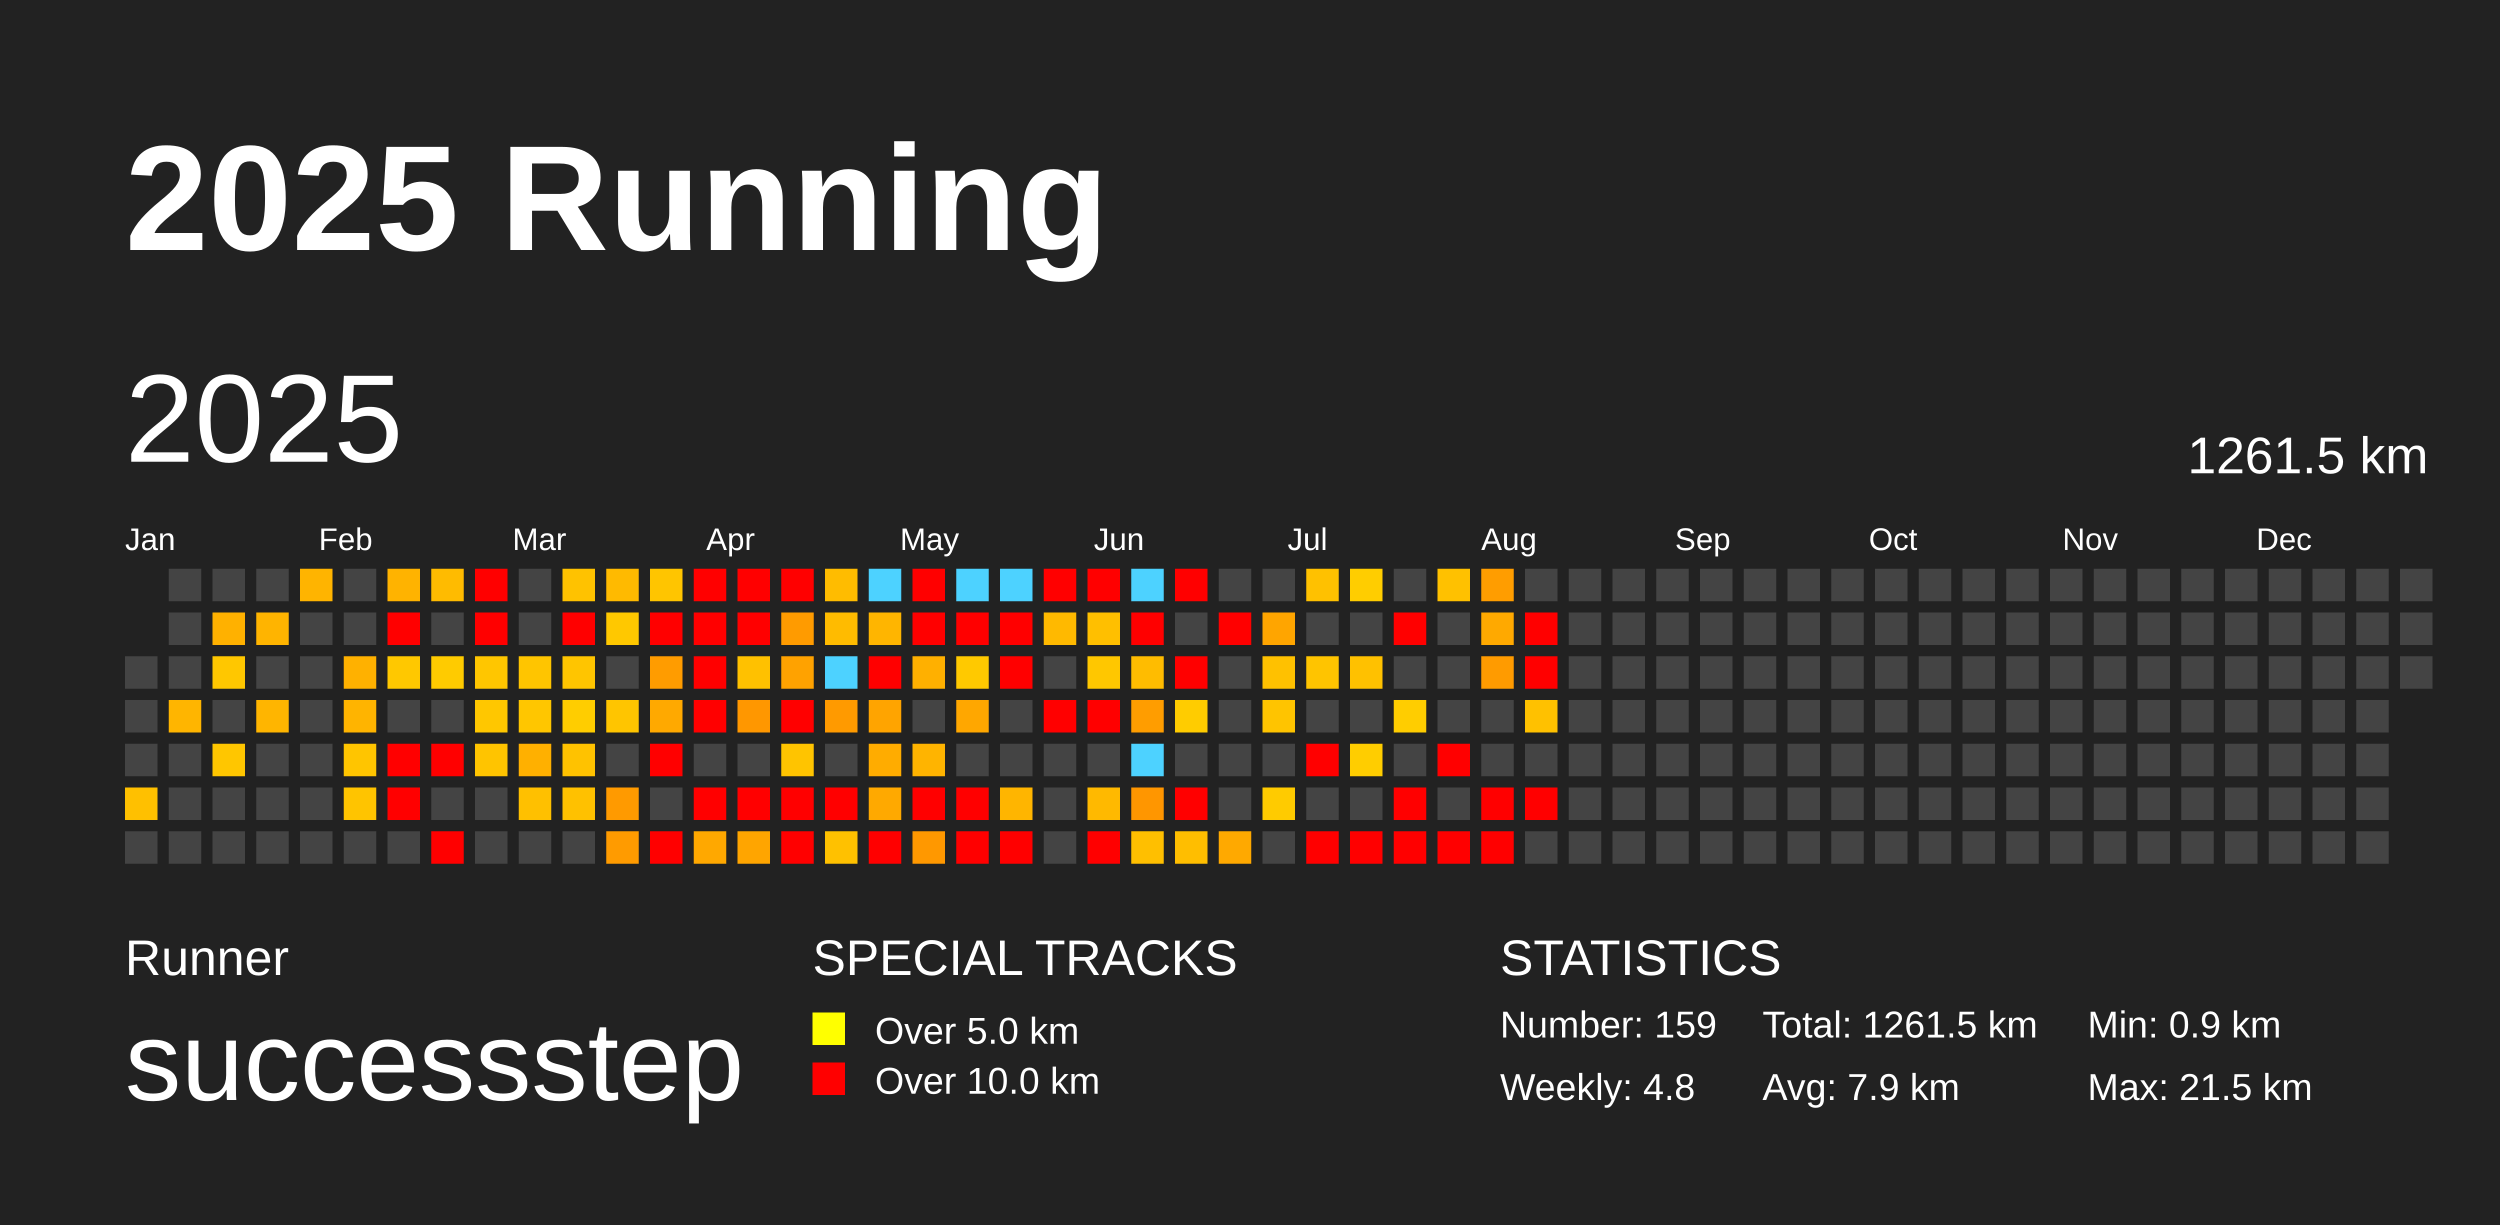
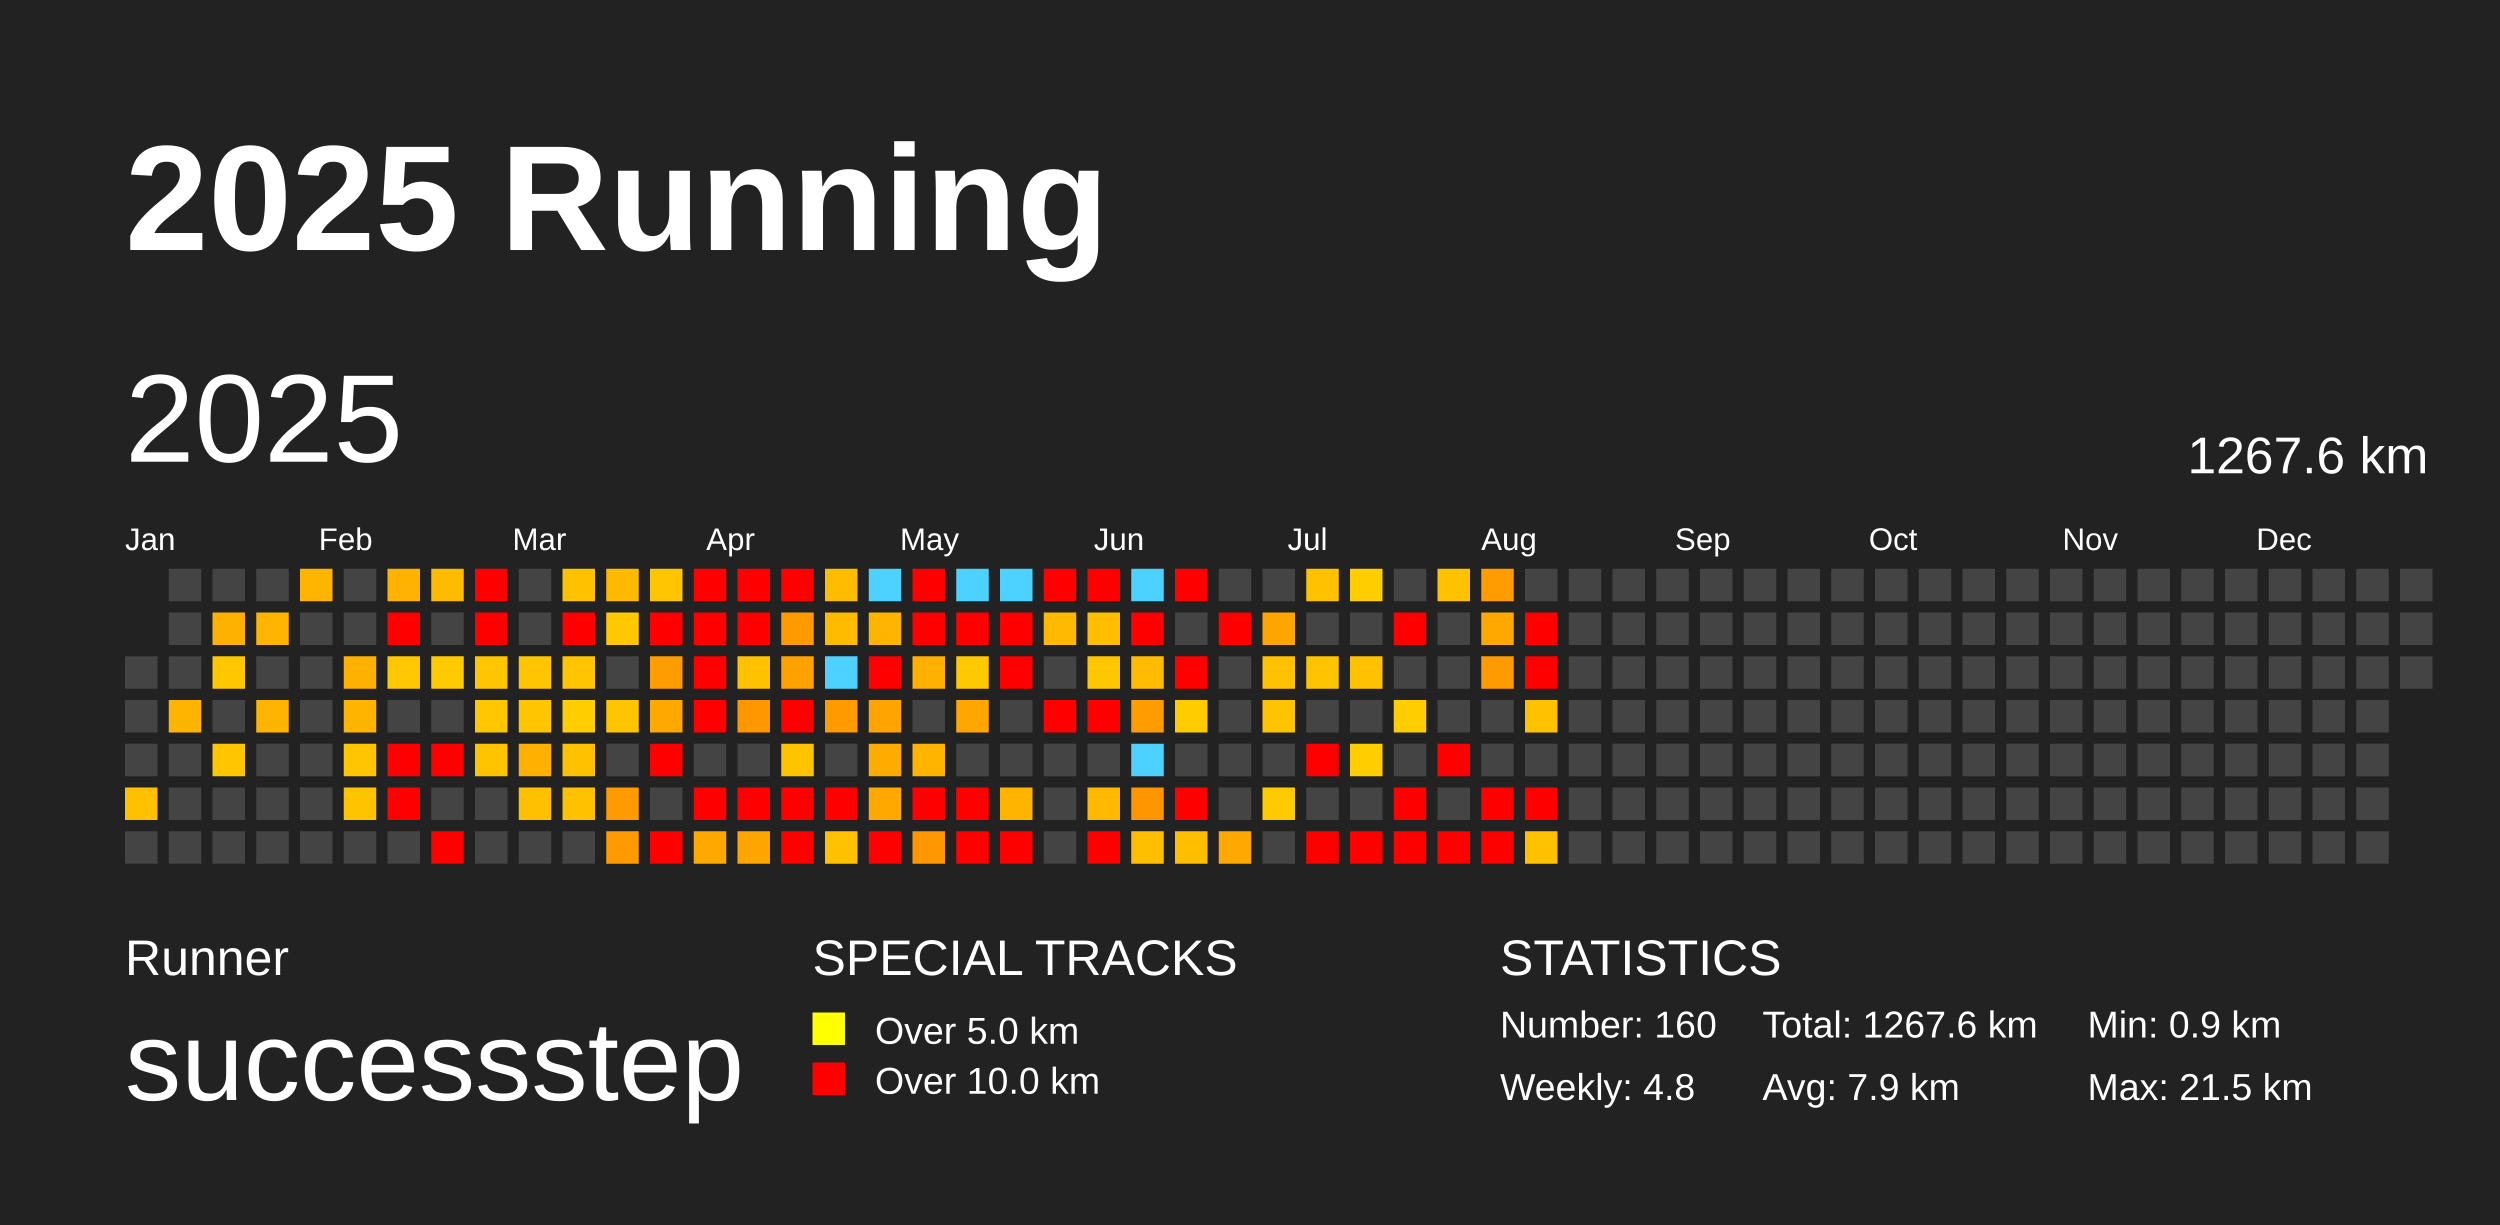
<svg xmlns="http://www.w3.org/2000/svg" baseProfile="full" height="98mm" version="1.1" viewBox="0,0,200,98" width="200mm">
  <defs />
  <rect fill="#222222" height="98" width="200" x="0" y="0" />
  <text fill="#FFFFFF" style="font-size:12px; font-family:Arial; font-weight:bold;" x="10" y="20">2025 Running</text>
  <text fill="#FFFFFF" style="font-size:4px; font-family:Arial" x="10" y="78">Runner</text>
  <text fill="#FFFFFF" style="font-size:9px; font-family:Arial" x="10" y="88">successstep</text>
  <text fill="#FFFFFF" style="font-size:4px; font-family:Arial" x="65" y="78">SPECIAL TRACKS</text>
  <rect fill="yellow" height="2.6" width="2.6" x="65" y="81" />
  <text fill="#FFFFFF" style="font-size:3px; font-family:Arial" x="70" y="83.5">Over 5.0 km</text>
  <rect fill="red" height="2.6" width="2.6" x="65" y="85" />
  <text fill="#FFFFFF" style="font-size:3px; font-family:Arial" x="70" y="87.5">Over 10.0 km</text>
  <text fill="#FFFFFF" style="font-size:4px; font-family:Arial" x="120" y="78">STATISTICS</text>
-   <text fill="#FFFFFF" style="font-size:3px; font-family:Arial" x="120" y="83">Number: 159</text>
+   <text fill="#FFFFFF" style="font-size:3px; font-family:Arial" x="120" y="83">Number: 160</text>
  <text fill="#FFFFFF" style="font-size:3px; font-family:Arial" x="120" y="88">Weekly: 4.8</text>
-   <text fill="#FFFFFF" style="font-size:3px; font-family:Arial" x="141" y="83">Total: 1261.5 km</text>
+   <text fill="#FFFFFF" style="font-size:3px; font-family:Arial" x="141" y="83">Total: 1267.6 km</text>
  <text fill="#FFFFFF" style="font-size:3px; font-family:Arial" x="141" y="88">Avg: 7.9 km</text>
  <text fill="#FFFFFF" style="font-size:3px; font-family:Arial" x="167" y="83">Min: 0.9 km</text>
  <text fill="#FFFFFF" style="font-size:3px; font-family:Arial" x="167" y="88">Max: 21.5 km</text>
  <text dominant-baseline="hanging" fill="#FFFFFF" style="font-size:10.0px; font-family:Arial;" x="10" y="30">2025</text>
-   <text dominant-baseline="hanging" fill="#FFFFFF" style="font-size:4.125px; font-family:Arial;" x="175" y="35">1261.5 km</text>
+   <text dominant-baseline="hanging" fill="#FFFFFF" style="font-size:4.125px; font-family:Arial;" x="175" y="35">1267.6 km</text>
  <text fill="#FFFFFF" style="font-size:2.5px; font-family:Arial" x="10.0" y="44">Jan</text>
  <text fill="#FFFFFF" style="font-size:2.5px; font-family:Arial" x="25.5" y="44">Feb</text>
  <text fill="#FFFFFF" style="font-size:2.5px; font-family:Arial" x="41.0" y="44">Mar</text>
  <text fill="#FFFFFF" style="font-size:2.5px; font-family:Arial" x="56.5" y="44">Apr</text>
  <text fill="#FFFFFF" style="font-size:2.5px; font-family:Arial" x="72.0" y="44">May</text>
  <text fill="#FFFFFF" style="font-size:2.5px; font-family:Arial" x="87.5" y="44">Jun</text>
  <text fill="#FFFFFF" style="font-size:2.5px; font-family:Arial" x="103.0" y="44">Jul</text>
  <text fill="#FFFFFF" style="font-size:2.5px; font-family:Arial" x="118.5" y="44">Aug</text>
  <text fill="#FFFFFF" style="font-size:2.5px; font-family:Arial" x="134.0" y="44">Sep</text>
  <text fill="#FFFFFF" style="font-size:2.5px; font-family:Arial" x="149.5" y="44">Oct</text>
  <text fill="#FFFFFF" style="font-size:2.5px; font-family:Arial" x="165.0" y="44">Nov</text>
  <text fill="#FFFFFF" style="font-size:2.5px; font-family:Arial" x="180.5" y="44">Dec</text>
  <rect fill="#444444" height="2.6" width="2.6" x="10.0" y="52.5" />
  <rect fill="#444444" height="2.6" width="2.6" x="10.0" y="56.0" />
  <rect fill="#444444" height="2.6" width="2.6" x="10.0" y="59.5" />
  <rect fill="#ffc000" height="2.6" width="2.6" x="10.0" y="63.0" />
  <rect fill="#444444" height="2.6" width="2.6" x="10.0" y="66.5" />
  <rect fill="#444444" height="2.6" width="2.6" x="13.5" y="45.5" />
  <rect fill="#444444" height="2.6" width="2.6" x="13.5" y="49.0" />
  <rect fill="#444444" height="2.6" width="2.6" x="13.5" y="52.5" />
  <rect fill="#ffb500" height="2.6" width="2.6" x="13.5" y="56.0" />
  <rect fill="#444444" height="2.6" width="2.6" x="13.5" y="59.5" />
  <rect fill="#444444" height="2.6" width="2.6" x="13.5" y="63.0" />
  <rect fill="#444444" height="2.6" width="2.6" x="13.5" y="66.5" />
  <rect fill="#444444" height="2.6" width="2.6" x="17.0" y="45.5" />
  <rect fill="#ffb100" height="2.6" width="2.6" x="17.0" y="49.0" />
  <rect fill="#ffc700" height="2.6" width="2.6" x="17.0" y="52.5" />
  <rect fill="#444444" height="2.6" width="2.6" x="17.0" y="56.0" />
  <rect fill="#ffc600" height="2.6" width="2.6" x="17.0" y="59.5" />
  <rect fill="#444444" height="2.6" width="2.6" x="17.0" y="63.0" />
  <rect fill="#444444" height="2.6" width="2.6" x="17.0" y="66.5" />
  <rect fill="#444444" height="2.6" width="2.6" x="20.5" y="45.5" />
  <rect fill="#ffb400" height="2.6" width="2.6" x="20.5" y="49.0" />
  <rect fill="#444444" height="2.6" width="2.6" x="20.5" y="52.5" />
  <rect fill="#ffb500" height="2.6" width="2.6" x="20.5" y="56.0" />
  <rect fill="#444444" height="2.6" width="2.6" x="20.5" y="59.5" />
  <rect fill="#444444" height="2.6" width="2.6" x="20.5" y="63.0" />
  <rect fill="#444444" height="2.6" width="2.6" x="20.5" y="66.5" />
  <rect fill="#ffb400" height="2.6" width="2.6" x="24.0" y="45.5" />
  <rect fill="#444444" height="2.6" width="2.6" x="24.0" y="49.0" />
  <rect fill="#444444" height="2.6" width="2.6" x="24.0" y="52.5" />
  <rect fill="#444444" height="2.6" width="2.6" x="24.0" y="56.0" />
  <rect fill="#444444" height="2.6" width="2.6" x="24.0" y="59.5" />
  <rect fill="#444444" height="2.6" width="2.6" x="24.0" y="63.0" />
  <rect fill="#444444" height="2.6" width="2.6" x="24.0" y="66.5" />
  <rect fill="#444444" height="2.6" width="2.6" x="27.5" y="45.5" />
  <rect fill="#444444" height="2.6" width="2.6" x="27.5" y="49.0" />
  <rect fill="#ffb100" height="2.6" width="2.6" x="27.5" y="52.5" />
  <rect fill="#ffb400" height="2.6" width="2.6" x="27.5" y="56.0" />
  <rect fill="#ffc500" height="2.6" width="2.6" x="27.5" y="59.5" />
  <rect fill="#ffc400" height="2.6" width="2.6" x="27.5" y="63.0" />
  <rect fill="#444444" height="2.6" width="2.6" x="27.5" y="66.5" />
  <rect fill="#ffb300" height="2.6" width="2.6" x="31.0" y="45.5" />
  <rect fill="red" height="2.6" width="2.6" x="31.0" y="49.0" />
  <rect fill="#ffc800" height="2.6" width="2.6" x="31.0" y="52.5" />
  <rect fill="#444444" height="2.6" width="2.6" x="31.0" y="56.0" />
  <rect fill="red" height="2.6" width="2.6" x="31.0" y="59.5" />
  <rect fill="red" height="2.6" width="2.6" x="31.0" y="63.0" />
  <rect fill="#444444" height="2.6" width="2.6" x="31.0" y="66.5" />
  <rect fill="#ffbb00" height="2.6" width="2.6" x="34.5" y="45.5" />
  <rect fill="#444444" height="2.6" width="2.6" x="34.5" y="49.0" />
  <rect fill="#ffcb00" height="2.6" width="2.6" x="34.5" y="52.5" />
  <rect fill="#444444" height="2.6" width="2.6" x="34.5" y="56.0" />
  <rect fill="red" height="2.6" width="2.6" x="34.5" y="59.5" />
  <rect fill="#444444" height="2.6" width="2.6" x="34.5" y="63.0" />
  <rect fill="red" height="2.6" width="2.6" x="34.5" y="66.5" />
  <rect fill="red" height="2.6" width="2.6" x="38.0" y="45.5" />
  <rect fill="red" height="2.6" width="2.6" x="38.0" y="49.0" />
  <rect fill="#ffc600" height="2.6" width="2.6" x="38.0" y="52.5" />
  <rect fill="#ffc700" height="2.6" width="2.6" x="38.0" y="56.0" />
  <rect fill="#ffc400" height="2.6" width="2.6" x="38.0" y="59.5" />
  <rect fill="#444444" height="2.6" width="2.6" x="38.0" y="63.0" />
  <rect fill="#444444" height="2.6" width="2.6" x="38.0" y="66.5" />
  <rect fill="#444444" height="2.6" width="2.6" x="41.5" y="45.5" />
  <rect fill="#444444" height="2.6" width="2.6" x="41.5" y="49.0" />
  <rect fill="#ffc500" height="2.6" width="2.6" x="41.5" y="52.5" />
  <rect fill="#ffc600" height="2.6" width="2.6" x="41.5" y="56.0" />
  <rect fill="#ffb000" height="2.6" width="2.6" x="41.5" y="59.5" />
  <rect fill="#ffc000" height="2.6" width="2.6" x="41.5" y="63.0" />
  <rect fill="#444444" height="2.6" width="2.6" x="41.5" y="66.5" />
  <rect fill="#ffc200" height="2.6" width="2.6" x="45.0" y="45.5" />
  <rect fill="red" height="2.6" width="2.6" x="45.0" y="49.0" />
  <rect fill="#ffc500" height="2.6" width="2.6" x="45.0" y="52.5" />
  <rect fill="#ffcd00" height="2.6" width="2.6" x="45.0" y="56.0" />
  <rect fill="#ffc200" height="2.6" width="2.6" x="45.0" y="59.5" />
  <rect fill="#ffc100" height="2.6" width="2.6" x="45.0" y="63.0" />
  <rect fill="#444444" height="2.6" width="2.6" x="45.0" y="66.5" />
  <rect fill="#ffba00" height="2.6" width="2.6" x="48.5" y="45.5" />
  <rect fill="#ffc800" height="2.6" width="2.6" x="48.5" y="49.0" />
  <rect fill="#444444" height="2.6" width="2.6" x="48.5" y="52.5" />
  <rect fill="#ffc500" height="2.6" width="2.6" x="48.5" y="56.0" />
  <rect fill="#444444" height="2.6" width="2.6" x="48.5" y="59.5" />
  <rect fill="#ff9a00" height="2.6" width="2.6" x="48.5" y="63.0" />
  <rect fill="#ff9b00" height="2.6" width="2.6" x="48.5" y="66.5" />
  <rect fill="#ffc500" height="2.6" width="2.6" x="52.0" y="45.5" />
  <rect fill="red" height="2.6" width="2.6" x="52.0" y="49.0" />
  <rect fill="#ff9c00" height="2.6" width="2.6" x="52.0" y="52.5" />
  <rect fill="#ffa900" height="2.6" width="2.6" x="52.0" y="56.0" />
  <rect fill="red" height="2.6" width="2.6" x="52.0" y="59.5" />
  <rect fill="#444444" height="2.6" width="2.6" x="52.0" y="63.0" />
  <rect fill="red" height="2.6" width="2.6" x="52.0" y="66.5" />
  <rect fill="red" height="2.6" width="2.6" x="55.5" y="45.5" />
  <rect fill="red" height="2.6" width="2.6" x="55.5" y="49.0" />
  <rect fill="red" height="2.6" width="2.6" x="55.5" y="52.5" />
  <rect fill="red" height="2.6" width="2.6" x="55.5" y="56.0" />
  <rect fill="#444444" height="2.6" width="2.6" x="55.5" y="59.5" />
  <rect fill="red" height="2.6" width="2.6" x="55.5" y="63.0" />
  <rect fill="#ffa800" height="2.6" width="2.6" x="55.5" y="66.5" />
  <rect fill="red" height="2.6" width="2.6" x="59.0" y="45.5" />
  <rect fill="red" height="2.6" width="2.6" x="59.0" y="49.0" />
  <rect fill="#ffc100" height="2.6" width="2.6" x="59.0" y="52.5" />
  <rect fill="#ff9700" height="2.6" width="2.6" x="59.0" y="56.0" />
  <rect fill="#444444" height="2.6" width="2.6" x="59.0" y="59.5" />
  <rect fill="red" height="2.6" width="2.6" x="59.0" y="63.0" />
  <rect fill="#ffa500" height="2.6" width="2.6" x="59.0" y="66.5" />
  <rect fill="red" height="2.6" width="2.6" x="62.5" y="45.5" />
  <rect fill="#ff9b00" height="2.6" width="2.6" x="62.5" y="49.0" />
  <rect fill="#ffa200" height="2.6" width="2.6" x="62.5" y="52.5" />
  <rect fill="red" height="2.6" width="2.6" x="62.5" y="56.0" />
  <rect fill="#ffc400" height="2.6" width="2.6" x="62.5" y="59.5" />
  <rect fill="red" height="2.6" width="2.6" x="62.5" y="63.0" />
  <rect fill="red" height="2.6" width="2.6" x="62.5" y="66.5" />
  <rect fill="#ffbc00" height="2.6" width="2.6" x="66.0" y="45.5" />
  <rect fill="#ffbb00" height="2.6" width="2.6" x="66.0" y="49.0" />
  <rect fill="#4dd2ff" height="2.6" width="2.6" x="66.0" y="52.5" />
  <rect fill="#ff9a00" height="2.6" width="2.6" x="66.0" y="56.0" />
  <rect fill="#444444" height="2.6" width="2.6" x="66.0" y="59.5" />
  <rect fill="red" height="2.6" width="2.6" x="66.0" y="63.0" />
  <rect fill="#ffc100" height="2.6" width="2.6" x="66.0" y="66.5" />
  <rect fill="#4dd2ff" height="2.6" width="2.6" x="69.5" y="45.5" />
  <rect fill="#ffb500" height="2.6" width="2.6" x="69.5" y="49.0" />
  <rect fill="red" height="2.6" width="2.6" x="69.5" y="52.5" />
  <rect fill="#ffa400" height="2.6" width="2.6" x="69.5" y="56.0" />
  <rect fill="#ffac00" height="2.6" width="2.6" x="69.5" y="59.5" />
  <rect fill="#ffa900" height="2.6" width="2.6" x="69.5" y="63.0" />
  <rect fill="red" height="2.6" width="2.6" x="69.5" y="66.5" />
  <rect fill="red" height="2.6" width="2.6" x="73.0" y="45.5" />
  <rect fill="red" height="2.6" width="2.6" x="73.0" y="49.0" />
  <rect fill="#ffb000" height="2.6" width="2.6" x="73.0" y="52.5" />
  <rect fill="#444444" height="2.6" width="2.6" x="73.0" y="56.0" />
  <rect fill="#ffb400" height="2.6" width="2.6" x="73.0" y="59.5" />
  <rect fill="red" height="2.6" width="2.6" x="73.0" y="63.0" />
  <rect fill="#ff9800" height="2.6" width="2.6" x="73.0" y="66.5" />
  <rect fill="#4dd2ff" height="2.6" width="2.6" x="76.5" y="45.5" />
  <rect fill="red" height="2.6" width="2.6" x="76.5" y="49.0" />
  <rect fill="#ffc900" height="2.6" width="2.6" x="76.5" y="52.5" />
  <rect fill="#ffa700" height="2.6" width="2.6" x="76.5" y="56.0" />
  <rect fill="#444444" height="2.6" width="2.6" x="76.5" y="59.5" />
  <rect fill="red" height="2.6" width="2.6" x="76.5" y="63.0" />
  <rect fill="red" height="2.6" width="2.6" x="76.5" y="66.5" />
  <rect fill="#4dd2ff" height="2.6" width="2.6" x="80.0" y="45.5" />
  <rect fill="red" height="2.6" width="2.6" x="80.0" y="49.0" />
  <rect fill="red" height="2.6" width="2.6" x="80.0" y="52.5" />
  <rect fill="#444444" height="2.6" width="2.6" x="80.0" y="56.0" />
  <rect fill="#444444" height="2.6" width="2.6" x="80.0" y="59.5" />
  <rect fill="#ffb500" height="2.6" width="2.6" x="80.0" y="63.0" />
  <rect fill="red" height="2.6" width="2.6" x="80.0" y="66.5" />
  <rect fill="red" height="2.6" width="2.6" x="83.5" y="45.5" />
  <rect fill="#ffb900" height="2.6" width="2.6" x="83.5" y="49.0" />
  <rect fill="#444444" height="2.6" width="2.6" x="83.5" y="52.5" />
  <rect fill="red" height="2.6" width="2.6" x="83.5" y="56.0" />
  <rect fill="#444444" height="2.6" width="2.6" x="83.5" y="59.5" />
  <rect fill="#444444" height="2.6" width="2.6" x="83.5" y="63.0" />
  <rect fill="#444444" height="2.6" width="2.6" x="83.5" y="66.5" />
  <rect fill="red" height="2.6" width="2.6" x="87.0" y="45.5" />
  <rect fill="#ffbf00" height="2.6" width="2.6" x="87.0" y="49.0" />
  <rect fill="#ffc700" height="2.6" width="2.6" x="87.0" y="52.5" />
  <rect fill="red" height="2.6" width="2.6" x="87.0" y="56.0" />
  <rect fill="#444444" height="2.6" width="2.6" x="87.0" y="59.5" />
  <rect fill="#ffb900" height="2.6" width="2.6" x="87.0" y="63.0" />
  <rect fill="red" height="2.6" width="2.6" x="87.0" y="66.5" />
  <rect fill="#4dd2ff" height="2.6" width="2.6" x="90.5" y="45.5" />
  <rect fill="red" height="2.6" width="2.6" x="90.5" y="49.0" />
  <rect fill="#ffbc00" height="2.6" width="2.6" x="90.5" y="52.5" />
  <rect fill="#ff9d00" height="2.6" width="2.6" x="90.5" y="56.0" />
  <rect fill="#4dd2ff" height="2.6" width="2.6" x="90.5" y="59.5" />
  <rect fill="#ff9600" height="2.6" width="2.6" x="90.5" y="63.0" />
  <rect fill="#ffbf00" height="2.6" width="2.6" x="90.5" y="66.5" />
  <rect fill="red" height="2.6" width="2.6" x="94.0" y="45.5" />
  <rect fill="#444444" height="2.6" width="2.6" x="94.0" y="49.0" />
  <rect fill="red" height="2.6" width="2.6" x="94.0" y="52.5" />
  <rect fill="#ffcc00" height="2.6" width="2.6" x="94.0" y="56.0" />
  <rect fill="#444444" height="2.6" width="2.6" x="94.0" y="59.5" />
  <rect fill="red" height="2.6" width="2.6" x="94.0" y="63.0" />
  <rect fill="#ffbe00" height="2.6" width="2.6" x="94.0" y="66.5" />
  <rect fill="#444444" height="2.6" width="2.6" x="97.5" y="45.5" />
  <rect fill="red" height="2.6" width="2.6" x="97.5" y="49.0" />
  <rect fill="#444444" height="2.6" width="2.6" x="97.5" y="52.5" />
  <rect fill="#444444" height="2.6" width="2.6" x="97.5" y="56.0" />
  <rect fill="#444444" height="2.6" width="2.6" x="97.5" y="59.5" />
  <rect fill="#444444" height="2.6" width="2.6" x="97.5" y="63.0" />
  <rect fill="#ffa900" height="2.6" width="2.6" x="97.5" y="66.5" />
  <rect fill="#444444" height="2.6" width="2.6" x="101.0" y="45.5" />
  <rect fill="#ffa500" height="2.6" width="2.6" x="101.0" y="49.0" />
  <rect fill="#ffc100" height="2.6" width="2.6" x="101.0" y="52.5" />
  <rect fill="#ffc400" height="2.6" width="2.6" x="101.0" y="56.0" />
  <rect fill="#444444" height="2.6" width="2.6" x="101.0" y="59.5" />
  <rect fill="#ffcb00" height="2.6" width="2.6" x="101.0" y="63.0" />
  <rect fill="#444444" height="2.6" width="2.6" x="101.0" y="66.5" />
  <rect fill="#ffc100" height="2.6" width="2.6" x="104.5" y="45.5" />
  <rect fill="#444444" height="2.6" width="2.6" x="104.5" y="49.0" />
  <rect fill="#ffc400" height="2.6" width="2.6" x="104.5" y="52.5" />
  <rect fill="#444444" height="2.6" width="2.6" x="104.5" y="56.0" />
  <rect fill="red" height="2.6" width="2.6" x="104.5" y="59.5" />
  <rect fill="#444444" height="2.6" width="2.6" x="104.5" y="63.0" />
  <rect fill="red" height="2.6" width="2.6" x="104.5" y="66.5" />
  <rect fill="#ffcd00" height="2.6" width="2.6" x="108.0" y="45.5" />
  <rect fill="#444444" height="2.6" width="2.6" x="108.0" y="49.0" />
  <rect fill="#ffc100" height="2.6" width="2.6" x="108.0" y="52.5" />
  <rect fill="#444444" height="2.6" width="2.6" x="108.0" y="56.0" />
  <rect fill="#ffcd00" height="2.6" width="2.6" x="108.0" y="59.5" />
  <rect fill="#444444" height="2.6" width="2.6" x="108.0" y="63.0" />
  <rect fill="red" height="2.6" width="2.6" x="108.0" y="66.5" />
  <rect fill="#444444" height="2.6" width="2.6" x="111.5" y="45.5" />
  <rect fill="red" height="2.6" width="2.6" x="111.5" y="49.0" />
  <rect fill="#444444" height="2.6" width="2.6" x="111.5" y="52.5" />
  <rect fill="#ffcd00" height="2.6" width="2.6" x="111.5" y="56.0" />
  <rect fill="#444444" height="2.6" width="2.6" x="111.5" y="59.5" />
  <rect fill="red" height="2.6" width="2.6" x="111.5" y="63.0" />
  <rect fill="red" height="2.6" width="2.6" x="111.5" y="66.5" />
  <rect fill="#ffc100" height="2.6" width="2.6" x="115.0" y="45.5" />
  <rect fill="#444444" height="2.6" width="2.6" x="115.0" y="49.0" />
  <rect fill="#444444" height="2.6" width="2.6" x="115.0" y="52.5" />
  <rect fill="#444444" height="2.6" width="2.6" x="115.0" y="56.0" />
  <rect fill="red" height="2.6" width="2.6" x="115.0" y="59.5" />
  <rect fill="#444444" height="2.6" width="2.6" x="115.0" y="63.0" />
  <rect fill="red" height="2.6" width="2.6" x="115.0" y="66.5" />
  <rect fill="#ff9d00" height="2.6" width="2.6" x="118.5" y="45.5" />
  <rect fill="#ffa900" height="2.6" width="2.6" x="118.5" y="49.0" />
  <rect fill="#ff9b00" height="2.6" width="2.6" x="118.5" y="52.5" />
  <rect fill="#444444" height="2.6" width="2.6" x="118.5" y="56.0" />
  <rect fill="#444444" height="2.6" width="2.6" x="118.5" y="59.5" />
  <rect fill="red" height="2.6" width="2.6" x="118.5" y="63.0" />
  <rect fill="red" height="2.6" width="2.6" x="118.5" y="66.5" />
  <rect fill="#444444" height="2.6" width="2.6" x="122.0" y="45.5" />
  <rect fill="red" height="2.6" width="2.6" x="122.0" y="49.0" />
  <rect fill="red" height="2.6" width="2.6" x="122.0" y="52.5" />
  <rect fill="#ffc100" height="2.6" width="2.6" x="122.0" y="56.0" />
  <rect fill="#444444" height="2.6" width="2.6" x="122.0" y="59.5" />
  <rect fill="red" height="2.6" width="2.6" x="122.0" y="63.0" />
-   <rect fill="#444444" height="2.6" width="2.6" x="122.0" y="66.5" />
+   <rect fill="#ffc100" height="2.6" width="2.6" x="122.0" y="66.5" />
  <rect fill="#444444" height="2.6" width="2.6" x="125.5" y="45.5" />
  <rect fill="#444444" height="2.6" width="2.6" x="125.5" y="49.0" />
  <rect fill="#444444" height="2.6" width="2.6" x="125.5" y="52.5" />
  <rect fill="#444444" height="2.6" width="2.6" x="125.5" y="56.0" />
  <rect fill="#444444" height="2.6" width="2.6" x="125.5" y="59.5" />
  <rect fill="#444444" height="2.6" width="2.6" x="125.5" y="63.0" />
  <rect fill="#444444" height="2.6" width="2.6" x="125.5" y="66.5" />
  <rect fill="#444444" height="2.6" width="2.6" x="129.0" y="45.5" />
  <rect fill="#444444" height="2.6" width="2.6" x="129.0" y="49.0" />
  <rect fill="#444444" height="2.6" width="2.6" x="129.0" y="52.5" />
  <rect fill="#444444" height="2.6" width="2.6" x="129.0" y="56.0" />
  <rect fill="#444444" height="2.6" width="2.6" x="129.0" y="59.5" />
  <rect fill="#444444" height="2.6" width="2.6" x="129.0" y="63.0" />
  <rect fill="#444444" height="2.6" width="2.6" x="129.0" y="66.5" />
  <rect fill="#444444" height="2.6" width="2.6" x="132.5" y="45.5" />
  <rect fill="#444444" height="2.6" width="2.6" x="132.5" y="49.0" />
  <rect fill="#444444" height="2.6" width="2.6" x="132.5" y="52.5" />
  <rect fill="#444444" height="2.6" width="2.6" x="132.5" y="56.0" />
  <rect fill="#444444" height="2.6" width="2.6" x="132.5" y="59.5" />
  <rect fill="#444444" height="2.6" width="2.6" x="132.5" y="63.0" />
  <rect fill="#444444" height="2.6" width="2.6" x="132.5" y="66.5" />
  <rect fill="#444444" height="2.6" width="2.6" x="136.0" y="45.5" />
  <rect fill="#444444" height="2.6" width="2.6" x="136.0" y="49.0" />
  <rect fill="#444444" height="2.6" width="2.6" x="136.0" y="52.5" />
  <rect fill="#444444" height="2.6" width="2.6" x="136.0" y="56.0" />
  <rect fill="#444444" height="2.6" width="2.6" x="136.0" y="59.5" />
  <rect fill="#444444" height="2.6" width="2.6" x="136.0" y="63.0" />
  <rect fill="#444444" height="2.6" width="2.6" x="136.0" y="66.5" />
  <rect fill="#444444" height="2.6" width="2.6" x="139.5" y="45.5" />
  <rect fill="#444444" height="2.6" width="2.6" x="139.5" y="49.0" />
  <rect fill="#444444" height="2.6" width="2.6" x="139.5" y="52.5" />
  <rect fill="#444444" height="2.6" width="2.6" x="139.5" y="56.0" />
  <rect fill="#444444" height="2.6" width="2.6" x="139.5" y="59.5" />
  <rect fill="#444444" height="2.6" width="2.6" x="139.5" y="63.0" />
  <rect fill="#444444" height="2.6" width="2.6" x="139.5" y="66.5" />
  <rect fill="#444444" height="2.6" width="2.6" x="143.0" y="45.5" />
  <rect fill="#444444" height="2.6" width="2.6" x="143.0" y="49.0" />
  <rect fill="#444444" height="2.6" width="2.6" x="143.0" y="52.5" />
  <rect fill="#444444" height="2.6" width="2.6" x="143.0" y="56.0" />
  <rect fill="#444444" height="2.6" width="2.6" x="143.0" y="59.5" />
  <rect fill="#444444" height="2.6" width="2.6" x="143.0" y="63.0" />
  <rect fill="#444444" height="2.6" width="2.6" x="143.0" y="66.5" />
  <rect fill="#444444" height="2.6" width="2.6" x="146.5" y="45.5" />
  <rect fill="#444444" height="2.6" width="2.6" x="146.5" y="49.0" />
  <rect fill="#444444" height="2.6" width="2.6" x="146.5" y="52.5" />
  <rect fill="#444444" height="2.6" width="2.6" x="146.5" y="56.0" />
  <rect fill="#444444" height="2.6" width="2.6" x="146.5" y="59.5" />
  <rect fill="#444444" height="2.6" width="2.6" x="146.5" y="63.0" />
  <rect fill="#444444" height="2.6" width="2.6" x="146.5" y="66.5" />
  <rect fill="#444444" height="2.6" width="2.6" x="150.0" y="45.5" />
  <rect fill="#444444" height="2.6" width="2.6" x="150.0" y="49.0" />
  <rect fill="#444444" height="2.6" width="2.6" x="150.0" y="52.5" />
  <rect fill="#444444" height="2.6" width="2.6" x="150.0" y="56.0" />
  <rect fill="#444444" height="2.6" width="2.6" x="150.0" y="59.5" />
  <rect fill="#444444" height="2.6" width="2.6" x="150.0" y="63.0" />
  <rect fill="#444444" height="2.6" width="2.6" x="150.0" y="66.5" />
  <rect fill="#444444" height="2.6" width="2.6" x="153.5" y="45.5" />
  <rect fill="#444444" height="2.6" width="2.6" x="153.5" y="49.0" />
  <rect fill="#444444" height="2.6" width="2.6" x="153.5" y="52.5" />
  <rect fill="#444444" height="2.6" width="2.6" x="153.5" y="56.0" />
  <rect fill="#444444" height="2.6" width="2.6" x="153.5" y="59.5" />
  <rect fill="#444444" height="2.6" width="2.6" x="153.5" y="63.0" />
  <rect fill="#444444" height="2.6" width="2.6" x="153.5" y="66.5" />
  <rect fill="#444444" height="2.6" width="2.6" x="157.0" y="45.5" />
  <rect fill="#444444" height="2.6" width="2.6" x="157.0" y="49.0" />
  <rect fill="#444444" height="2.6" width="2.6" x="157.0" y="52.5" />
  <rect fill="#444444" height="2.6" width="2.6" x="157.0" y="56.0" />
  <rect fill="#444444" height="2.6" width="2.6" x="157.0" y="59.5" />
  <rect fill="#444444" height="2.6" width="2.6" x="157.0" y="63.0" />
  <rect fill="#444444" height="2.6" width="2.6" x="157.0" y="66.5" />
  <rect fill="#444444" height="2.6" width="2.6" x="160.5" y="45.5" />
  <rect fill="#444444" height="2.6" width="2.6" x="160.5" y="49.0" />
  <rect fill="#444444" height="2.6" width="2.6" x="160.5" y="52.5" />
  <rect fill="#444444" height="2.6" width="2.6" x="160.5" y="56.0" />
  <rect fill="#444444" height="2.6" width="2.6" x="160.5" y="59.5" />
  <rect fill="#444444" height="2.6" width="2.6" x="160.5" y="63.0" />
  <rect fill="#444444" height="2.6" width="2.6" x="160.5" y="66.5" />
  <rect fill="#444444" height="2.6" width="2.6" x="164.0" y="45.5" />
  <rect fill="#444444" height="2.6" width="2.6" x="164.0" y="49.0" />
  <rect fill="#444444" height="2.6" width="2.6" x="164.0" y="52.5" />
  <rect fill="#444444" height="2.6" width="2.6" x="164.0" y="56.0" />
  <rect fill="#444444" height="2.6" width="2.6" x="164.0" y="59.5" />
  <rect fill="#444444" height="2.6" width="2.6" x="164.0" y="63.0" />
  <rect fill="#444444" height="2.6" width="2.6" x="164.0" y="66.5" />
  <rect fill="#444444" height="2.6" width="2.6" x="167.5" y="45.5" />
  <rect fill="#444444" height="2.6" width="2.6" x="167.5" y="49.0" />
  <rect fill="#444444" height="2.6" width="2.6" x="167.5" y="52.5" />
  <rect fill="#444444" height="2.6" width="2.6" x="167.5" y="56.0" />
  <rect fill="#444444" height="2.6" width="2.6" x="167.5" y="59.5" />
  <rect fill="#444444" height="2.6" width="2.6" x="167.5" y="63.0" />
  <rect fill="#444444" height="2.6" width="2.6" x="167.5" y="66.5" />
  <rect fill="#444444" height="2.6" width="2.6" x="171.0" y="45.5" />
  <rect fill="#444444" height="2.6" width="2.6" x="171.0" y="49.0" />
  <rect fill="#444444" height="2.6" width="2.6" x="171.0" y="52.5" />
  <rect fill="#444444" height="2.6" width="2.6" x="171.0" y="56.0" />
  <rect fill="#444444" height="2.6" width="2.6" x="171.0" y="59.5" />
  <rect fill="#444444" height="2.6" width="2.6" x="171.0" y="63.0" />
  <rect fill="#444444" height="2.6" width="2.6" x="171.0" y="66.5" />
  <rect fill="#444444" height="2.6" width="2.6" x="174.5" y="45.5" />
  <rect fill="#444444" height="2.6" width="2.6" x="174.5" y="49.0" />
  <rect fill="#444444" height="2.6" width="2.6" x="174.5" y="52.5" />
  <rect fill="#444444" height="2.6" width="2.6" x="174.5" y="56.0" />
  <rect fill="#444444" height="2.6" width="2.6" x="174.5" y="59.5" />
  <rect fill="#444444" height="2.6" width="2.6" x="174.5" y="63.0" />
  <rect fill="#444444" height="2.6" width="2.6" x="174.5" y="66.5" />
  <rect fill="#444444" height="2.6" width="2.6" x="178.0" y="45.5" />
  <rect fill="#444444" height="2.6" width="2.6" x="178.0" y="49.0" />
  <rect fill="#444444" height="2.6" width="2.6" x="178.0" y="52.5" />
  <rect fill="#444444" height="2.6" width="2.6" x="178.0" y="56.0" />
  <rect fill="#444444" height="2.6" width="2.6" x="178.0" y="59.5" />
  <rect fill="#444444" height="2.6" width="2.6" x="178.0" y="63.0" />
  <rect fill="#444444" height="2.6" width="2.6" x="178.0" y="66.5" />
  <rect fill="#444444" height="2.6" width="2.6" x="181.5" y="45.5" />
  <rect fill="#444444" height="2.6" width="2.6" x="181.5" y="49.0" />
  <rect fill="#444444" height="2.6" width="2.6" x="181.5" y="52.5" />
  <rect fill="#444444" height="2.6" width="2.6" x="181.5" y="56.0" />
  <rect fill="#444444" height="2.6" width="2.6" x="181.5" y="59.5" />
  <rect fill="#444444" height="2.6" width="2.6" x="181.5" y="63.0" />
  <rect fill="#444444" height="2.6" width="2.6" x="181.5" y="66.5" />
  <rect fill="#444444" height="2.6" width="2.6" x="185.0" y="45.5" />
  <rect fill="#444444" height="2.6" width="2.6" x="185.0" y="49.0" />
  <rect fill="#444444" height="2.6" width="2.6" x="185.0" y="52.5" />
  <rect fill="#444444" height="2.6" width="2.6" x="185.0" y="56.0" />
  <rect fill="#444444" height="2.6" width="2.6" x="185.0" y="59.5" />
  <rect fill="#444444" height="2.6" width="2.6" x="185.0" y="63.0" />
  <rect fill="#444444" height="2.6" width="2.6" x="185.0" y="66.5" />
  <rect fill="#444444" height="2.6" width="2.6" x="188.5" y="45.5" />
  <rect fill="#444444" height="2.6" width="2.6" x="188.5" y="49.0" />
  <rect fill="#444444" height="2.6" width="2.6" x="188.5" y="52.5" />
  <rect fill="#444444" height="2.6" width="2.6" x="188.5" y="56.0" />
  <rect fill="#444444" height="2.6" width="2.6" x="188.5" y="59.5" />
  <rect fill="#444444" height="2.6" width="2.6" x="188.5" y="63.0" />
  <rect fill="#444444" height="2.6" width="2.6" x="188.5" y="66.5" />
  <rect fill="#444444" height="2.6" width="2.6" x="192.0" y="45.5" />
  <rect fill="#444444" height="2.6" width="2.6" x="192.0" y="49.0" />
  <rect fill="#444444" height="2.6" width="2.6" x="192.0" y="52.5" />
</svg>
